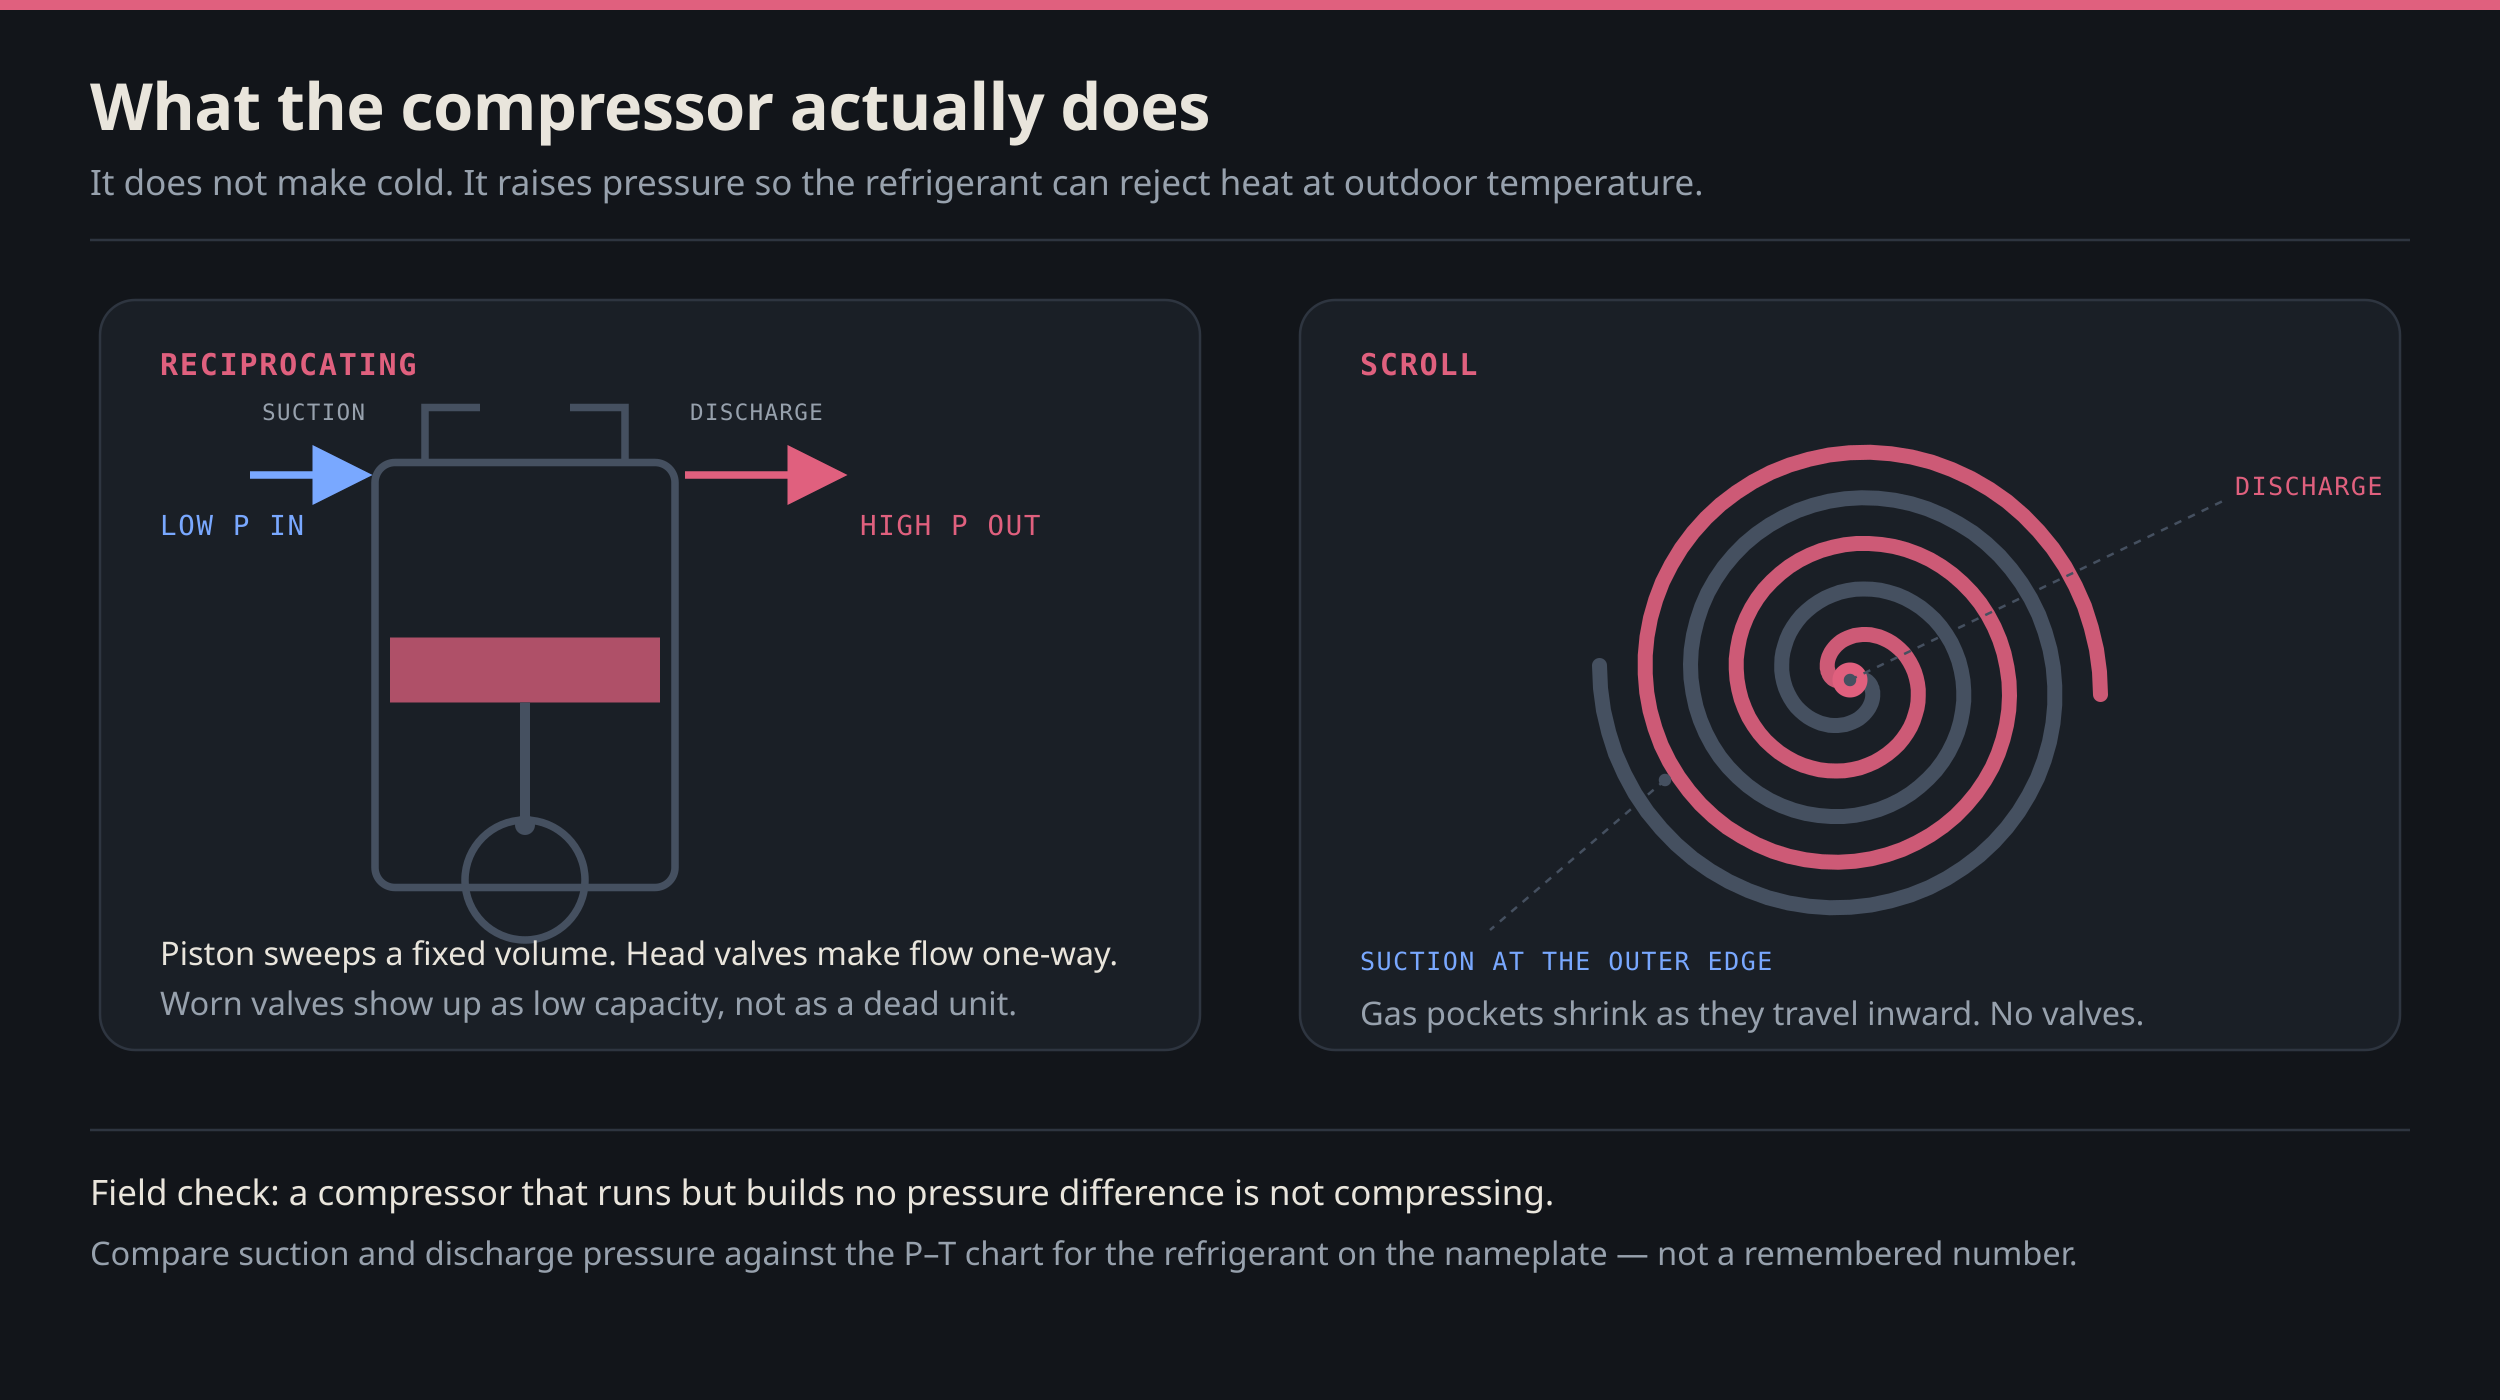
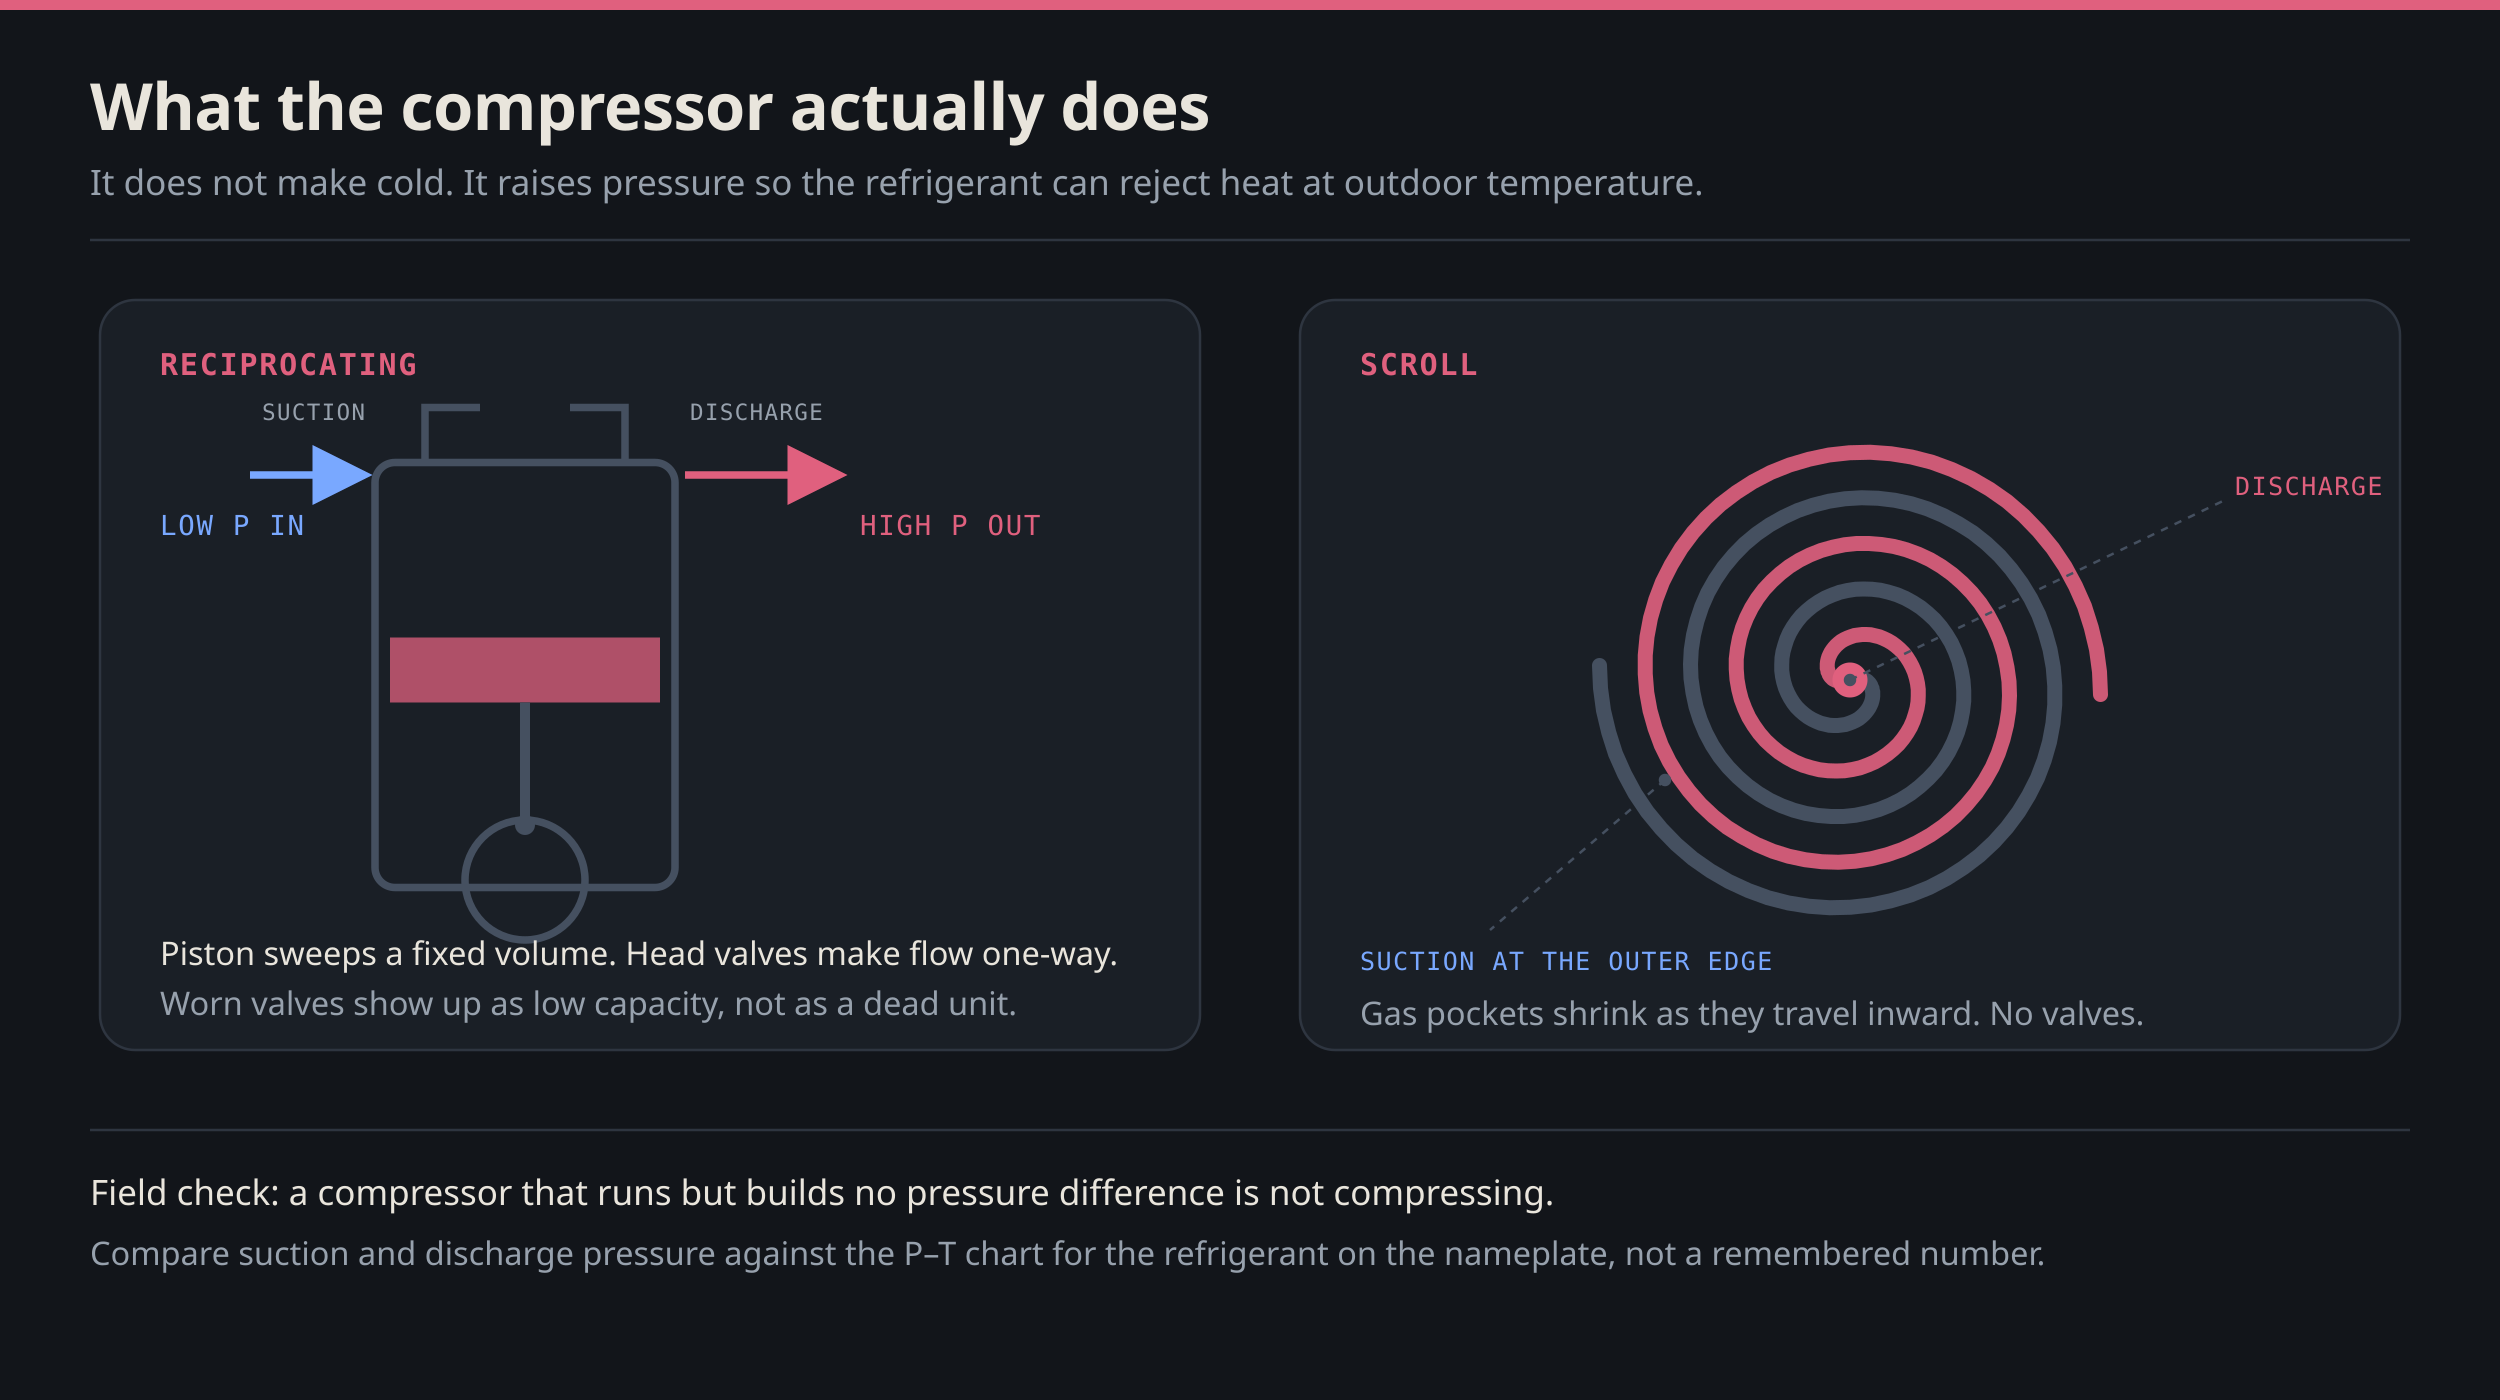
<svg xmlns="http://www.w3.org/2000/svg" width="1000" height="560" viewBox="0 0 1000 560" role="img" aria-label="What the compressor actually does">
  <rect width="1000" height="560" fill="#12151A" />
  <rect x="0" y="0" width="1000" height="4" fill="#E0607E" />
  <text x="36" y="52" fill="#E9E5DC" font-family="'Saira','Saira Condensed',system-ui,sans-serif" font-size="26" font-weight="700" letter-spacing="-0.01em">What the compressor actually does</text>
  <text x="36" y="78" fill="#97A1AD" font-family="'Saira','Saira Condensed',system-ui,sans-serif" font-size="14">It does not make cold. It raises pressure so the refrigerant can reject heat at outdoor temperature.</text>
  <line x1="36" y1="96" x2="964" y2="96" stroke="#2E3540" />
  <rect x="40" y="120" width="440" height="300" rx="14" fill="#1A1F26" stroke="#2E3540" />
  <text x="64" y="150" fill="#E0607E" font-family="ui-monospace,'IBM Plex Mono',Menlo,monospace" font-size="12" font-weight="600" text-anchor="start" letter-spacing="0.06em">RECIPROCATING</text>
  <rect x="150" y="185" width="120" height="170" rx="8" fill="none" stroke="#455060" stroke-width="3" />
  <rect x="156" y="255" width="108" height="26" fill="#E0607E" opacity="0.75" />
  <path d="M210 281 L210 330" stroke="#455060" stroke-width="4" />
  <circle cx="210" cy="352" r="24" fill="none" stroke="#455060" stroke-width="3" />
  <circle cx="210" cy="330" r="4" fill="#455060" />
  <path d="M170 185 l0 -22 l22 0" stroke="#455060" stroke-width="3" fill="none" />
  <path d="M250 185 l0 -22 l-22 0" stroke="#455060" stroke-width="3" fill="none" />
  <text x="146" y="168" fill="#97A1AD" font-family="ui-monospace,'IBM Plex Mono',Menlo,monospace" font-size="9" font-weight="500" text-anchor="end" letter-spacing="0.06em">SUCTION</text>
  <text x="276" y="168" fill="#97A1AD" font-family="ui-monospace,'IBM Plex Mono',Menlo,monospace" font-size="9" font-weight="500" text-anchor="start" letter-spacing="0.06em">DISCHARGE</text>
  <path d="M100 190 L146 190" stroke="#79A8FF" stroke-width="3" marker-end="url(#ar1)" />
  <path d="M274 190 L336 190" stroke="#E0607E" stroke-width="3" marker-end="url(#ar2)" />
  <text x="64" y="214" fill="#79A8FF" font-family="ui-monospace,'IBM Plex Mono',Menlo,monospace" font-size="11" font-weight="500" text-anchor="start" letter-spacing="0.06em">LOW P IN</text>
  <text x="344" y="214" fill="#E0607E" font-family="ui-monospace,'IBM Plex Mono',Menlo,monospace" font-size="11" font-weight="500" text-anchor="start" letter-spacing="0.06em">HIGH P OUT</text>
  <text x="64" y="386" fill="#E9E5DC" font-family="'Saira','Saira Condensed',system-ui,sans-serif" font-size="13" text-anchor="start">Piston sweeps a fixed volume. Head valves make flow one-way.</text>
  <text x="64" y="406" fill="#97A1AD" font-family="'Saira','Saira Condensed',system-ui,sans-serif" font-size="13" text-anchor="start">Worn valves show up as low capacity, not as a dead unit.</text>
  <rect x="520" y="120" width="440" height="300" rx="14" fill="#1A1F26" stroke="#2E3540" />
  <text x="544" y="150" fill="#E0607E" font-family="ui-monospace,'IBM Plex Mono',Menlo,monospace" font-size="12" font-weight="600" text-anchor="start" letter-spacing="0.06em">SCROLL</text>
  <path d="M745.8 272.0 L745.8 272.0 L745.9 272.0 L746.0 272.0 L746.2 272.1 L746.4 272.2 L746.6 272.3 L746.9 272.5 L747.1 272.7 L747.4 273.0 L747.7 273.3 L748.0 273.7 L748.3 274.2 L748.5 274.8 L748.8 275.4 L748.9 276.1 L749.1 276.8 L749.1 277.6 L749.1 278.4 L749.0 279.3 L748.8 280.2 L748.5 281.2 L748.1 282.1 L747.6 283.1 L747.0 284.0 L746.3 284.9 L745.5 285.8 L744.5 286.7 L743.5 287.5 L742.3 288.2 L741.0 288.8 L739.7 289.3 L738.2 289.8 L736.7 290.0 L735.1 290.2 L733.4 290.2 L731.7 290.1 L730.0 289.7 L728.3 289.3 L726.6 288.6 L724.9 287.8 L723.2 286.8 L721.6 285.6 L720.1 284.3 L718.6 282.8 L717.3 281.1 L716.1 279.2 L715.1 277.3 L714.2 275.2 L713.5 272.9 L713.0 270.6 L712.7 268.2 L712.7 265.7 L712.8 263.2 L713.2 260.7 L713.9 258.2 L714.7 255.7 L715.8 253.2 L717.2 250.8 L718.8 248.5 L720.6 246.3 L722.7 244.3 L725.0 242.4 L727.5 240.7 L730.1 239.2 L732.9 238.0 L735.9 236.9 L739.0 236.2 L742.2 235.7 L745.5 235.6 L748.8 235.7 L752.2 236.1 L755.5 236.9 L758.8 237.9 L762.1 239.3 L765.2 241.0 L768.3 243.0 L771.1 245.3 L773.8 247.8 L776.3 250.7 L778.5 253.8 L780.5 257.1 L782.1 260.6 L783.5 264.3 L784.5 268.2 L785.2 272.2 L785.5 276.3 L785.5 280.4 L785.0 284.6 L784.2 288.8 L783.0 292.9 L781.4 296.9 L779.4 300.9 L777.1 304.6 L774.4 308.2 L771.3 311.5 L767.9 314.6 L764.3 317.4 L760.3 319.9 L756.1 322.0 L751.6 323.8 L747.0 325.1 L742.2 326.1 L737.4 326.6 L732.4 326.6 L727.4 326.2 L722.4 325.4 L717.5 324.1 L712.6 322.3 L707.9 320.1 L703.4 317.4 L699.1 314.3 L695.1 310.8 L691.3 306.9 L687.9 302.7 L684.9 298.1 L682.3 293.2 L680.1 288.0 L678.4 282.7 L677.2 277.1 L676.4 271.4 L676.2 265.7 L676.5 259.9 L677.4 254.0 L678.8 248.3 L680.7 242.6 L683.1 237.1 L686.1 231.8 L689.5 226.8 L693.5 222.0 L697.8 217.6 L702.6 213.6 L707.8 210.0 L713.3 206.9 L719.1 204.2 L725.2 202.1 L731.5 200.5 L738.0 199.5 L744.6 199.1 L751.2 199.3 L757.9 200.1 L764.5 201.5 L770.9 203.5 L777.3 206.2 L783.3 209.4 L789.2 213.1 L794.6 217.4 L799.8 222.3 L804.4 227.6 L808.6 233.3 L812.3 239.4 L815.5 245.9 L818.0 252.7 L820.0 259.8 L821.3 267.0 L821.9 274.4 L821.9 281.9 L821.2 289.3 L819.8 296.8 L817.7 304.1 L815.0 311.2 L811.5 318.1 L807.5 324.7 L802.8 331.0 L797.6 336.8 L791.8 342.2 L785.5 347.0 L778.8 351.3 L771.7 355.0 L764.2 358.0 L756.4 360.3 L748.4 362.0 L740.2 362.9 L731.9 363.1 L723.6 362.5 L715.4 361.2 L707.2 359.1 L699.3 356.2 L691.5 352.6 L684.1 348.3 L677.1 343.4 L670.5 337.7 L664.5 331.5 L658.9 324.7 L654.0 317.4 L649.8 309.6 L646.2 301.5 L643.5 293.0 L641.4 284.2 L640.2 275.3 L639.8 266.2" fill="none" stroke="#455060" stroke-width="6" stroke-linecap="round" />
  <path d="M734.2 272.0 L734.2 272.0 L734.1 272.0 L734.0 272.0 L733.8 271.9 L733.6 271.8 L733.4 271.7 L733.1 271.5 L732.9 271.3 L732.6 271.0 L732.3 270.7 L732.0 270.3 L731.7 269.8 L731.5 269.2 L731.2 268.6 L731.1 267.9 L730.9 267.2 L730.9 266.4 L730.9 265.6 L731.0 264.7 L731.2 263.8 L731.5 262.8 L731.9 261.9 L732.4 260.9 L733.0 260.0 L733.7 259.1 L734.5 258.2 L735.5 257.3 L736.5 256.5 L737.7 255.8 L739.0 255.2 L740.3 254.7 L741.8 254.2 L743.3 254.0 L744.9 253.8 L746.6 253.8 L748.3 253.9 L750.0 254.3 L751.7 254.7 L753.4 255.4 L755.1 256.2 L756.8 257.2 L758.4 258.4 L759.9 259.7 L761.4 261.2 L762.7 262.9 L763.9 264.8 L764.9 266.7 L765.8 268.8 L766.5 271.1 L767.0 273.4 L767.3 275.8 L767.3 278.3 L767.2 280.8 L766.8 283.3 L766.1 285.8 L765.3 288.3 L764.2 290.8 L762.8 293.2 L761.2 295.5 L759.4 297.7 L757.3 299.7 L755.0 301.6 L752.5 303.3 L749.9 304.8 L747.1 306.0 L744.1 307.1 L741.0 307.8 L737.8 308.3 L734.5 308.4 L731.2 308.3 L727.8 307.9 L724.5 307.1 L721.2 306.1 L717.9 304.7 L714.8 303.0 L711.7 301.0 L708.9 298.7 L706.2 296.2 L703.7 293.3 L701.5 290.2 L699.5 286.9 L697.9 283.4 L696.5 279.7 L695.5 275.8 L694.8 271.8 L694.5 267.7 L694.5 263.6 L695.0 259.4 L695.8 255.2 L697.0 251.1 L698.6 247.1 L700.6 243.1 L702.9 239.4 L705.6 235.8 L708.7 232.5 L712.1 229.4 L715.7 226.6 L719.7 224.1 L723.9 222.0 L728.4 220.2 L733.0 218.9 L737.8 217.9 L742.6 217.4 L747.6 217.4 L752.6 217.8 L757.6 218.6 L762.5 219.9 L767.4 221.7 L772.1 223.9 L776.6 226.6 L780.9 229.7 L784.9 233.2 L788.7 237.1 L792.1 241.3 L795.1 245.9 L797.7 250.8 L799.9 256.0 L801.6 261.3 L802.8 266.9 L803.6 272.6 L803.8 278.3 L803.5 284.1 L802.6 290.0 L801.2 295.7 L799.3 301.4 L796.9 306.9 L793.9 312.2 L790.5 317.2 L786.5 322.0 L782.2 326.4 L777.4 330.4 L772.2 334.0 L766.7 337.1 L760.9 339.8 L754.8 341.9 L748.5 343.5 L742.0 344.5 L735.4 344.9 L728.8 344.7 L722.1 343.9 L715.5 342.5 L709.1 340.5 L702.7 337.8 L696.7 334.6 L690.8 330.9 L685.4 326.6 L680.2 321.7 L675.6 316.4 L671.4 310.7 L667.7 304.6 L664.5 298.1 L662.0 291.3 L660.0 284.2 L658.7 277.0 L658.1 269.6 L658.1 262.1 L658.8 254.7 L660.2 247.2 L662.3 239.9 L665.0 232.8 L668.5 225.9 L672.5 219.3 L677.2 213.0 L682.4 207.2 L688.2 201.8 L694.5 197.0 L701.2 192.7 L708.3 189.0 L715.8 186.0 L723.6 183.7 L731.6 182.0 L739.8 181.1 L748.1 180.9 L756.4 181.5 L764.6 182.8 L772.8 184.9 L780.7 187.8 L788.5 191.4 L795.9 195.7 L802.9 200.6 L809.5 206.3 L815.5 212.5 L821.1 219.3 L826.0 226.6 L830.2 234.4 L833.8 242.5 L836.5 251.0 L838.6 259.8 L839.8 268.7 L840.2 277.8" fill="none" stroke="#E0607E" stroke-width="6" stroke-linecap="round" opacity="0.9" />
  <circle cx="740" cy="272" r="7" fill="#E0607E" />
  <path d="M740 272 L890 200" stroke="#455060" stroke-width="1" stroke-dasharray="3 3" />
  <circle cx="740" cy="272" r="2.5" fill="#455060" />
  <text x="894" y="198" fill="#E0607E" font-family="ui-monospace,'IBM Plex Mono',Menlo,monospace" font-size="10" font-weight="500" text-anchor="start" letter-spacing="0.06em">DISCHARGE</text>
  <path d="M666 312 L596 372" stroke="#455060" stroke-width="1" stroke-dasharray="3 3" />
  <circle cx="666" cy="312" r="2.5" fill="#455060" />
  <text x="544" y="388" fill="#79A8FF" font-family="ui-monospace,'IBM Plex Mono',Menlo,monospace" font-size="10" font-weight="500" text-anchor="start" letter-spacing="0.06em">SUCTION AT THE OUTER EDGE</text>
  <text x="544" y="410" fill="#97A1AD" font-family="'Saira','Saira Condensed',system-ui,sans-serif" font-size="13" text-anchor="start">Gas pockets shrink as they travel inward. No valves.</text>
  <defs>
    <marker id="ar1" markerWidth="8" markerHeight="8" refX="7" refY="4" orient="auto">
      <path d="M0 0 L8 4 L0 8 z" fill="#79A8FF" />
    </marker>
    <marker id="ar2" markerWidth="8" markerHeight="8" refX="7" refY="4" orient="auto">
      <path d="M0 0 L8 4 L0 8 z" fill="#E0607E" />
    </marker>
  </defs>
  <line x1="36" y1="452" x2="964" y2="452" stroke="#2E3540" />
  <text x="36" y="482" fill="#E9E5DC" font-family="'Saira','Saira Condensed',system-ui,sans-serif" font-size="14" text-anchor="start">Field check: a compressor that runs but builds no pressure difference is not compressing.</text>
-   <text x="36" y="506" fill="#97A1AD" font-family="'Saira','Saira Condensed',system-ui,sans-serif" font-size="13" text-anchor="start">Compare suction and discharge pressure against the P–T chart for the refrigerant on the nameplate — not a remembered number.</text>
+   <text x="36" y="506" fill="#97A1AD" font-family="'Saira','Saira Condensed',system-ui,sans-serif" font-size="13" text-anchor="start">Compare suction and discharge pressure against the P–T chart for the refrigerant on the nameplate, not a remembered number.</text>
</svg>
